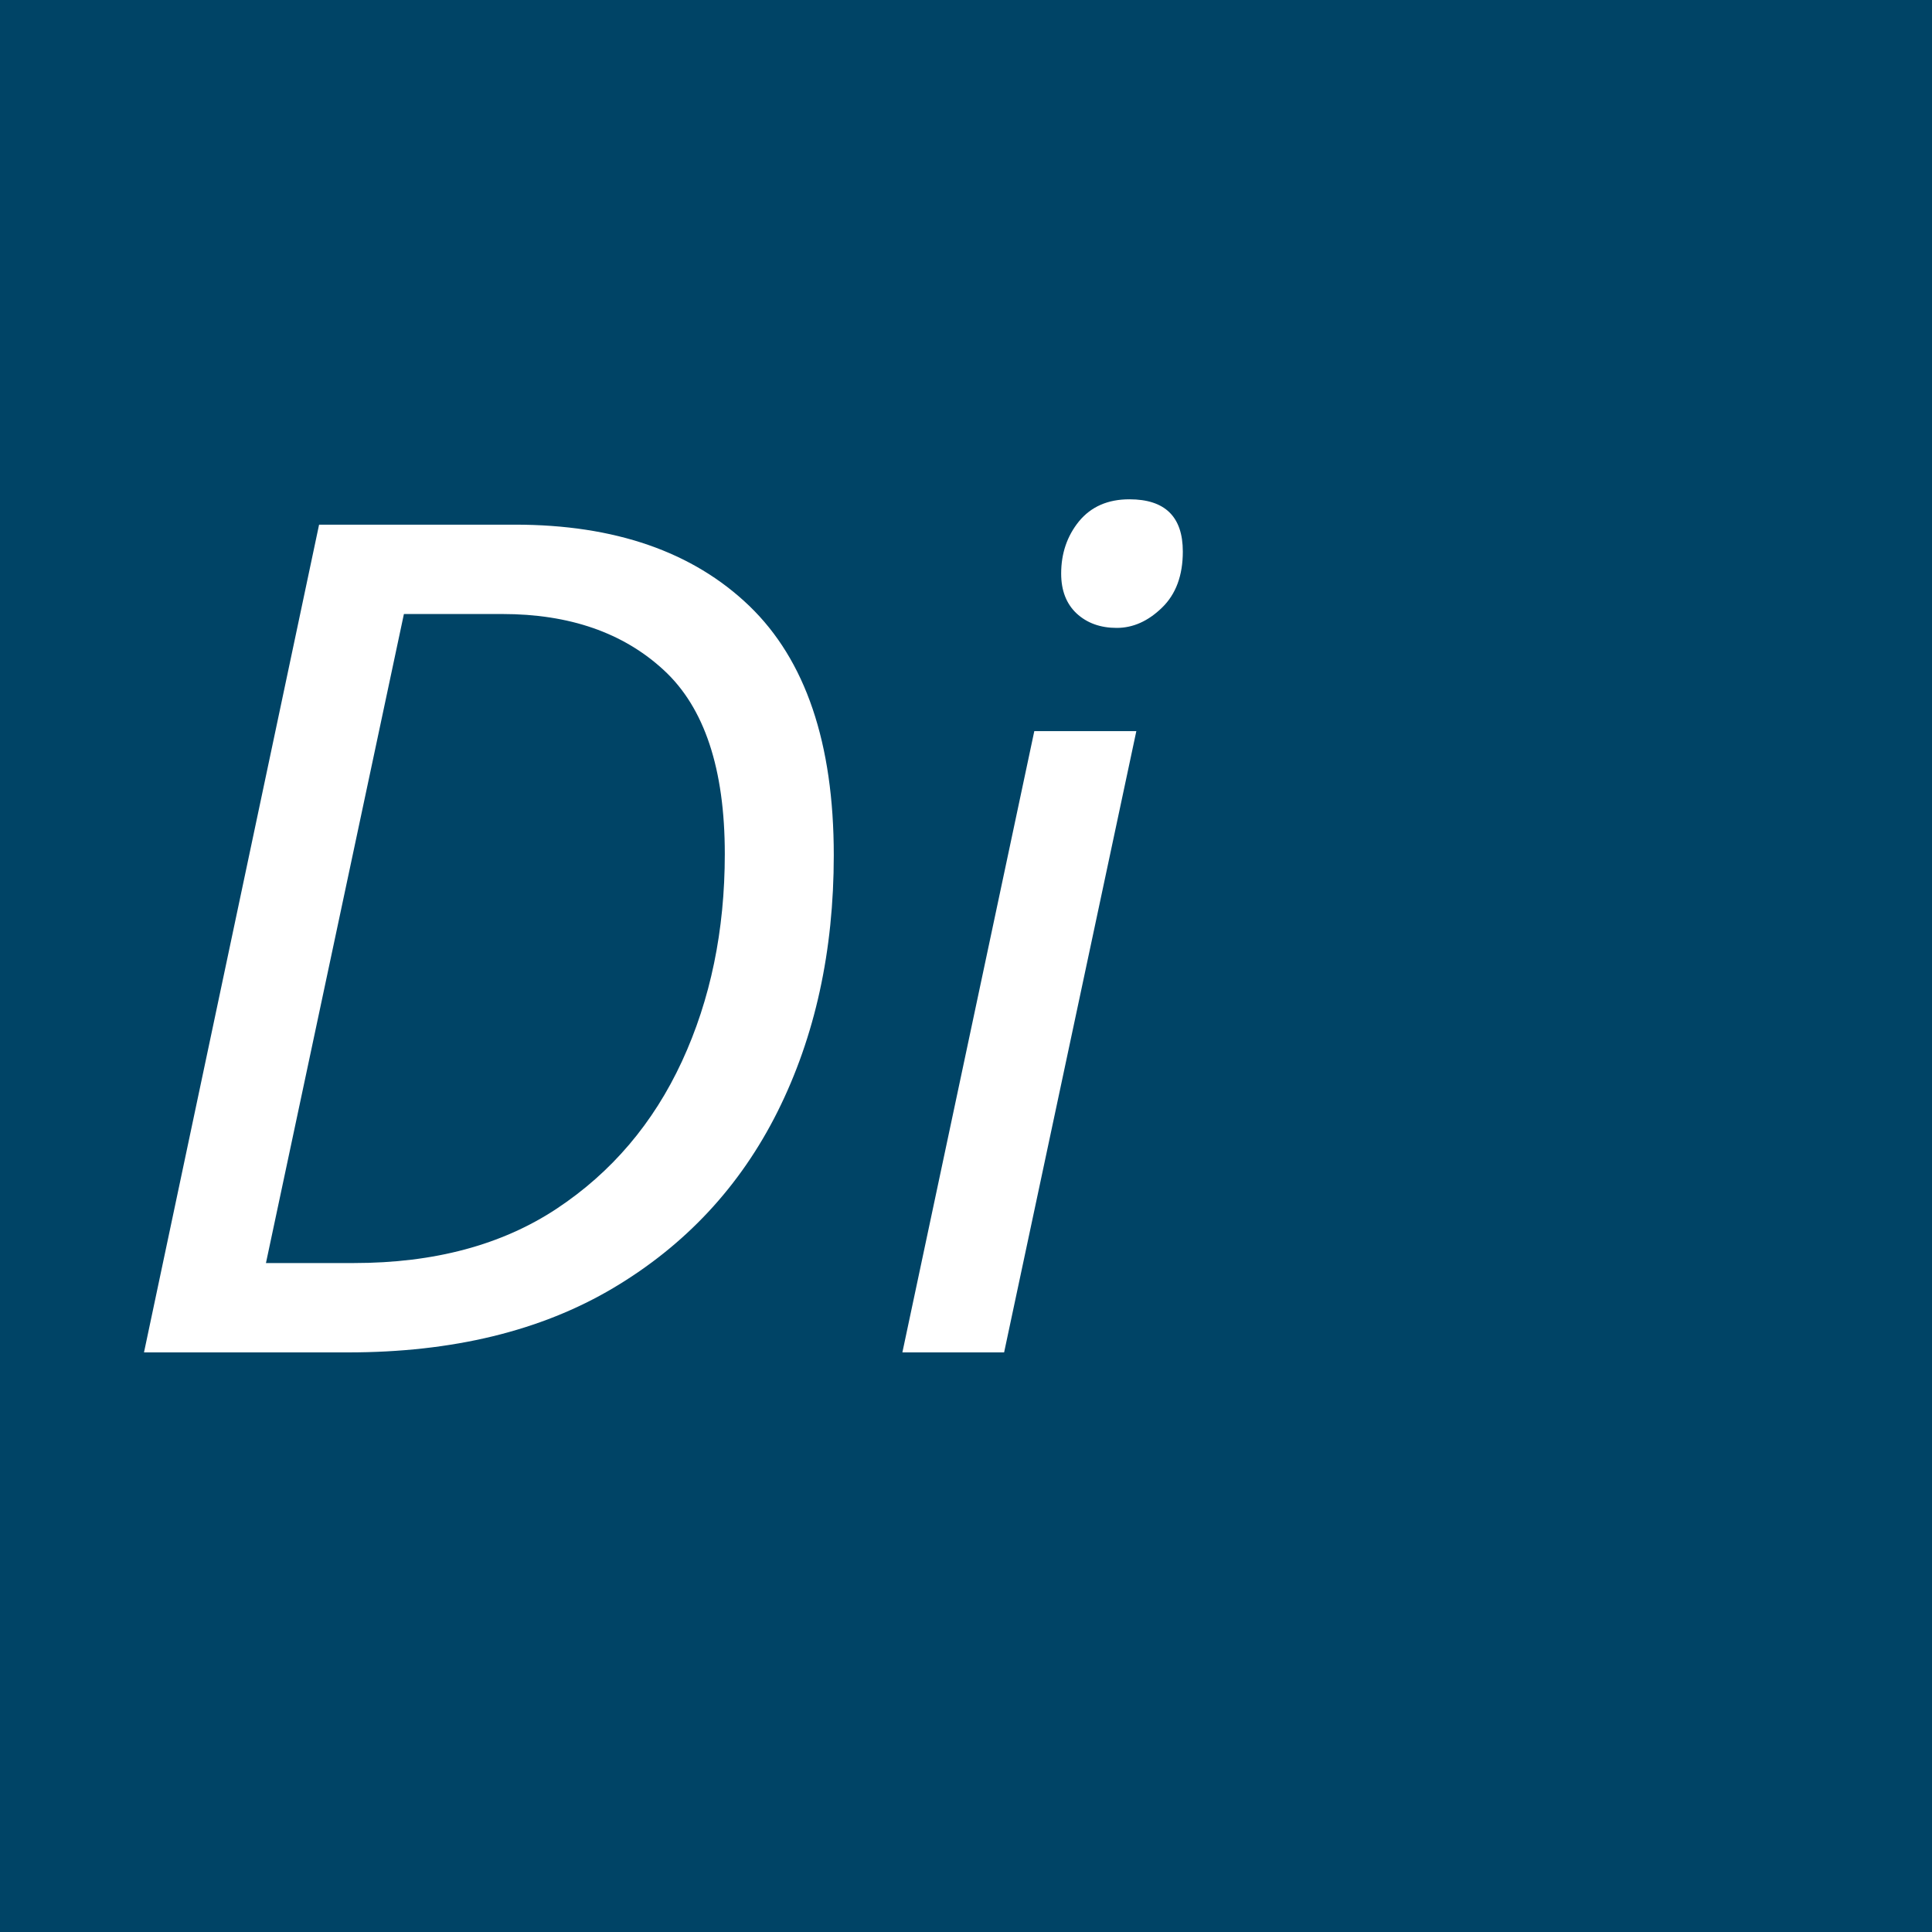
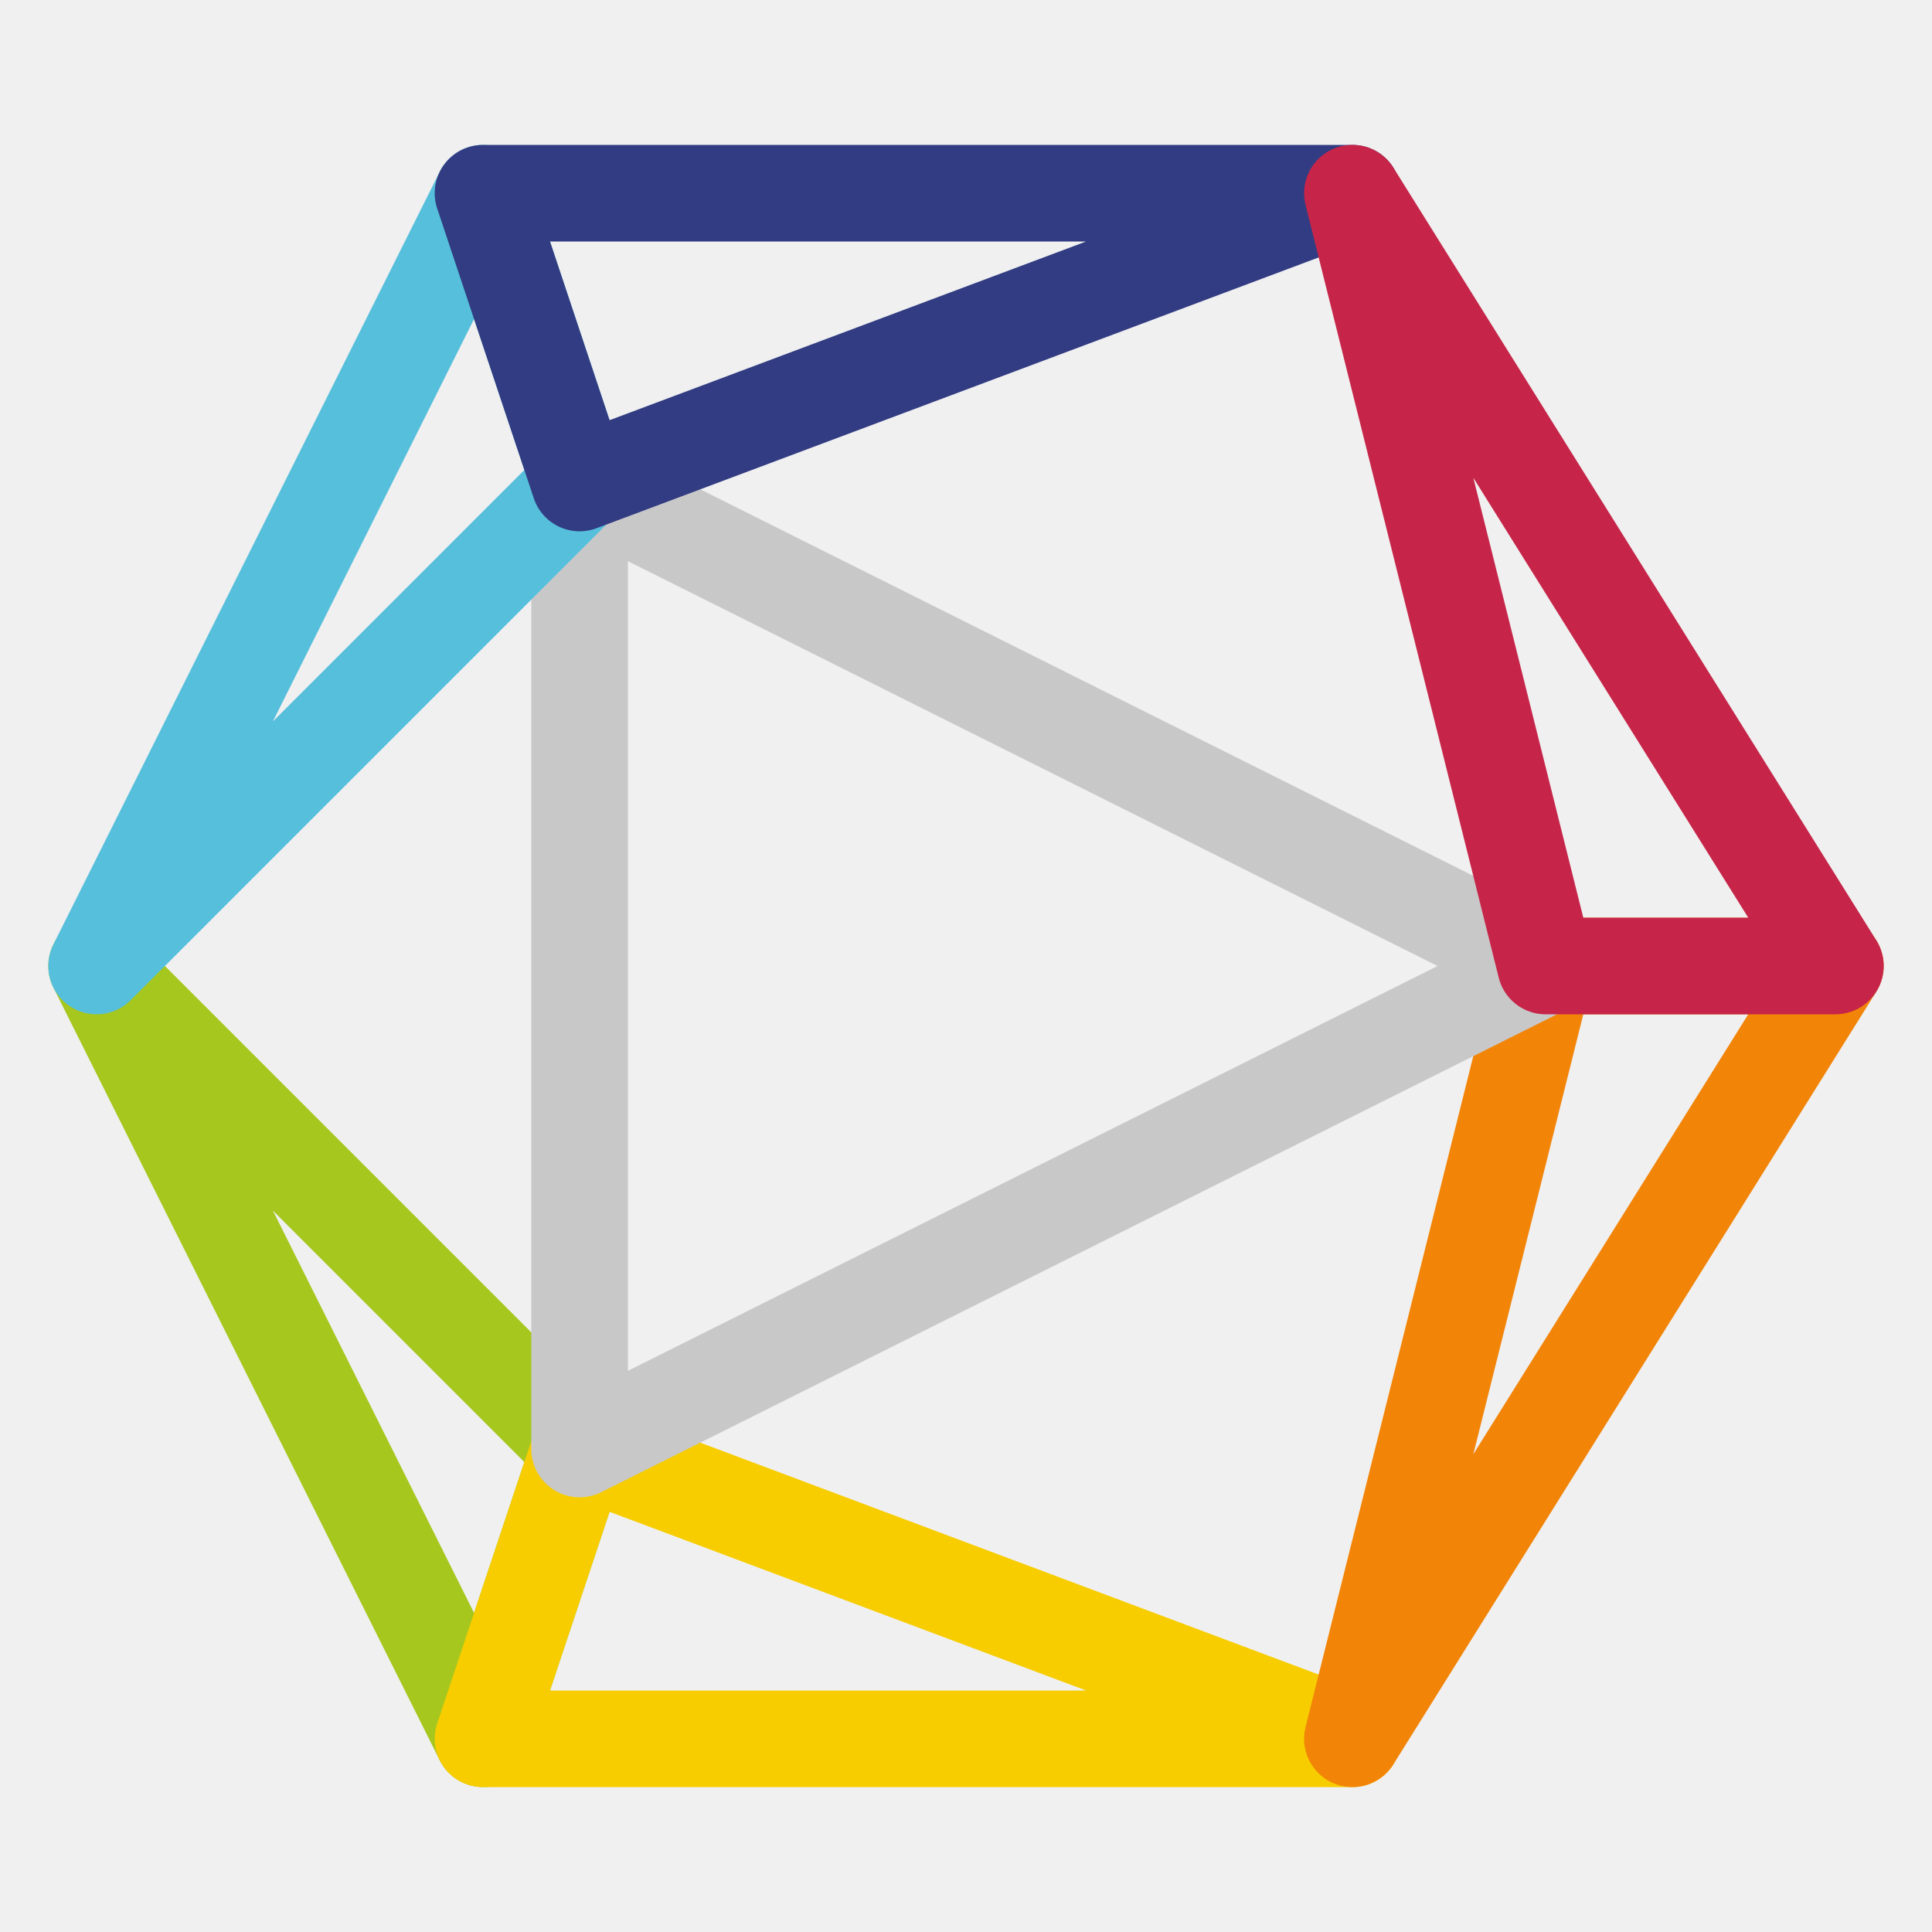
<svg xmlns="http://www.w3.org/2000/svg" viewBox="0 0 100 100" width="100" height="100">
-   <rect width="100" height="100" fill="#046" />
-   <text x="5" y="70" style="font: italic 60px sans-serif; fill: #fff;">Di</text>
+   <style>
+   path {
+     stroke-linejoin: round;
+     fill: none;
+     stroke-width: 5px;
+   }
+   </style>
+   <path stroke="#a6c71d" d="M5,50 30,75 25,90 Z" />
+   <path stroke="#f7cd00" d="M30,75 70,90 25,90 Z" />
+   <path stroke="#f28407" d="M70,90 80,50 95,50 Z" />
+   <path stroke="#c8c8c8" d="M30,75 30,25 80,50 Z" />
+   <path stroke="#56bfdc" d="M5,50 25,10 30,25 Z" />
+   <path stroke="#323c82" d="M25,10 70,10 30,25 Z" />
+   <path stroke="#c62549" d="M70,10 95,50 80,50 Z" />
</svg>
